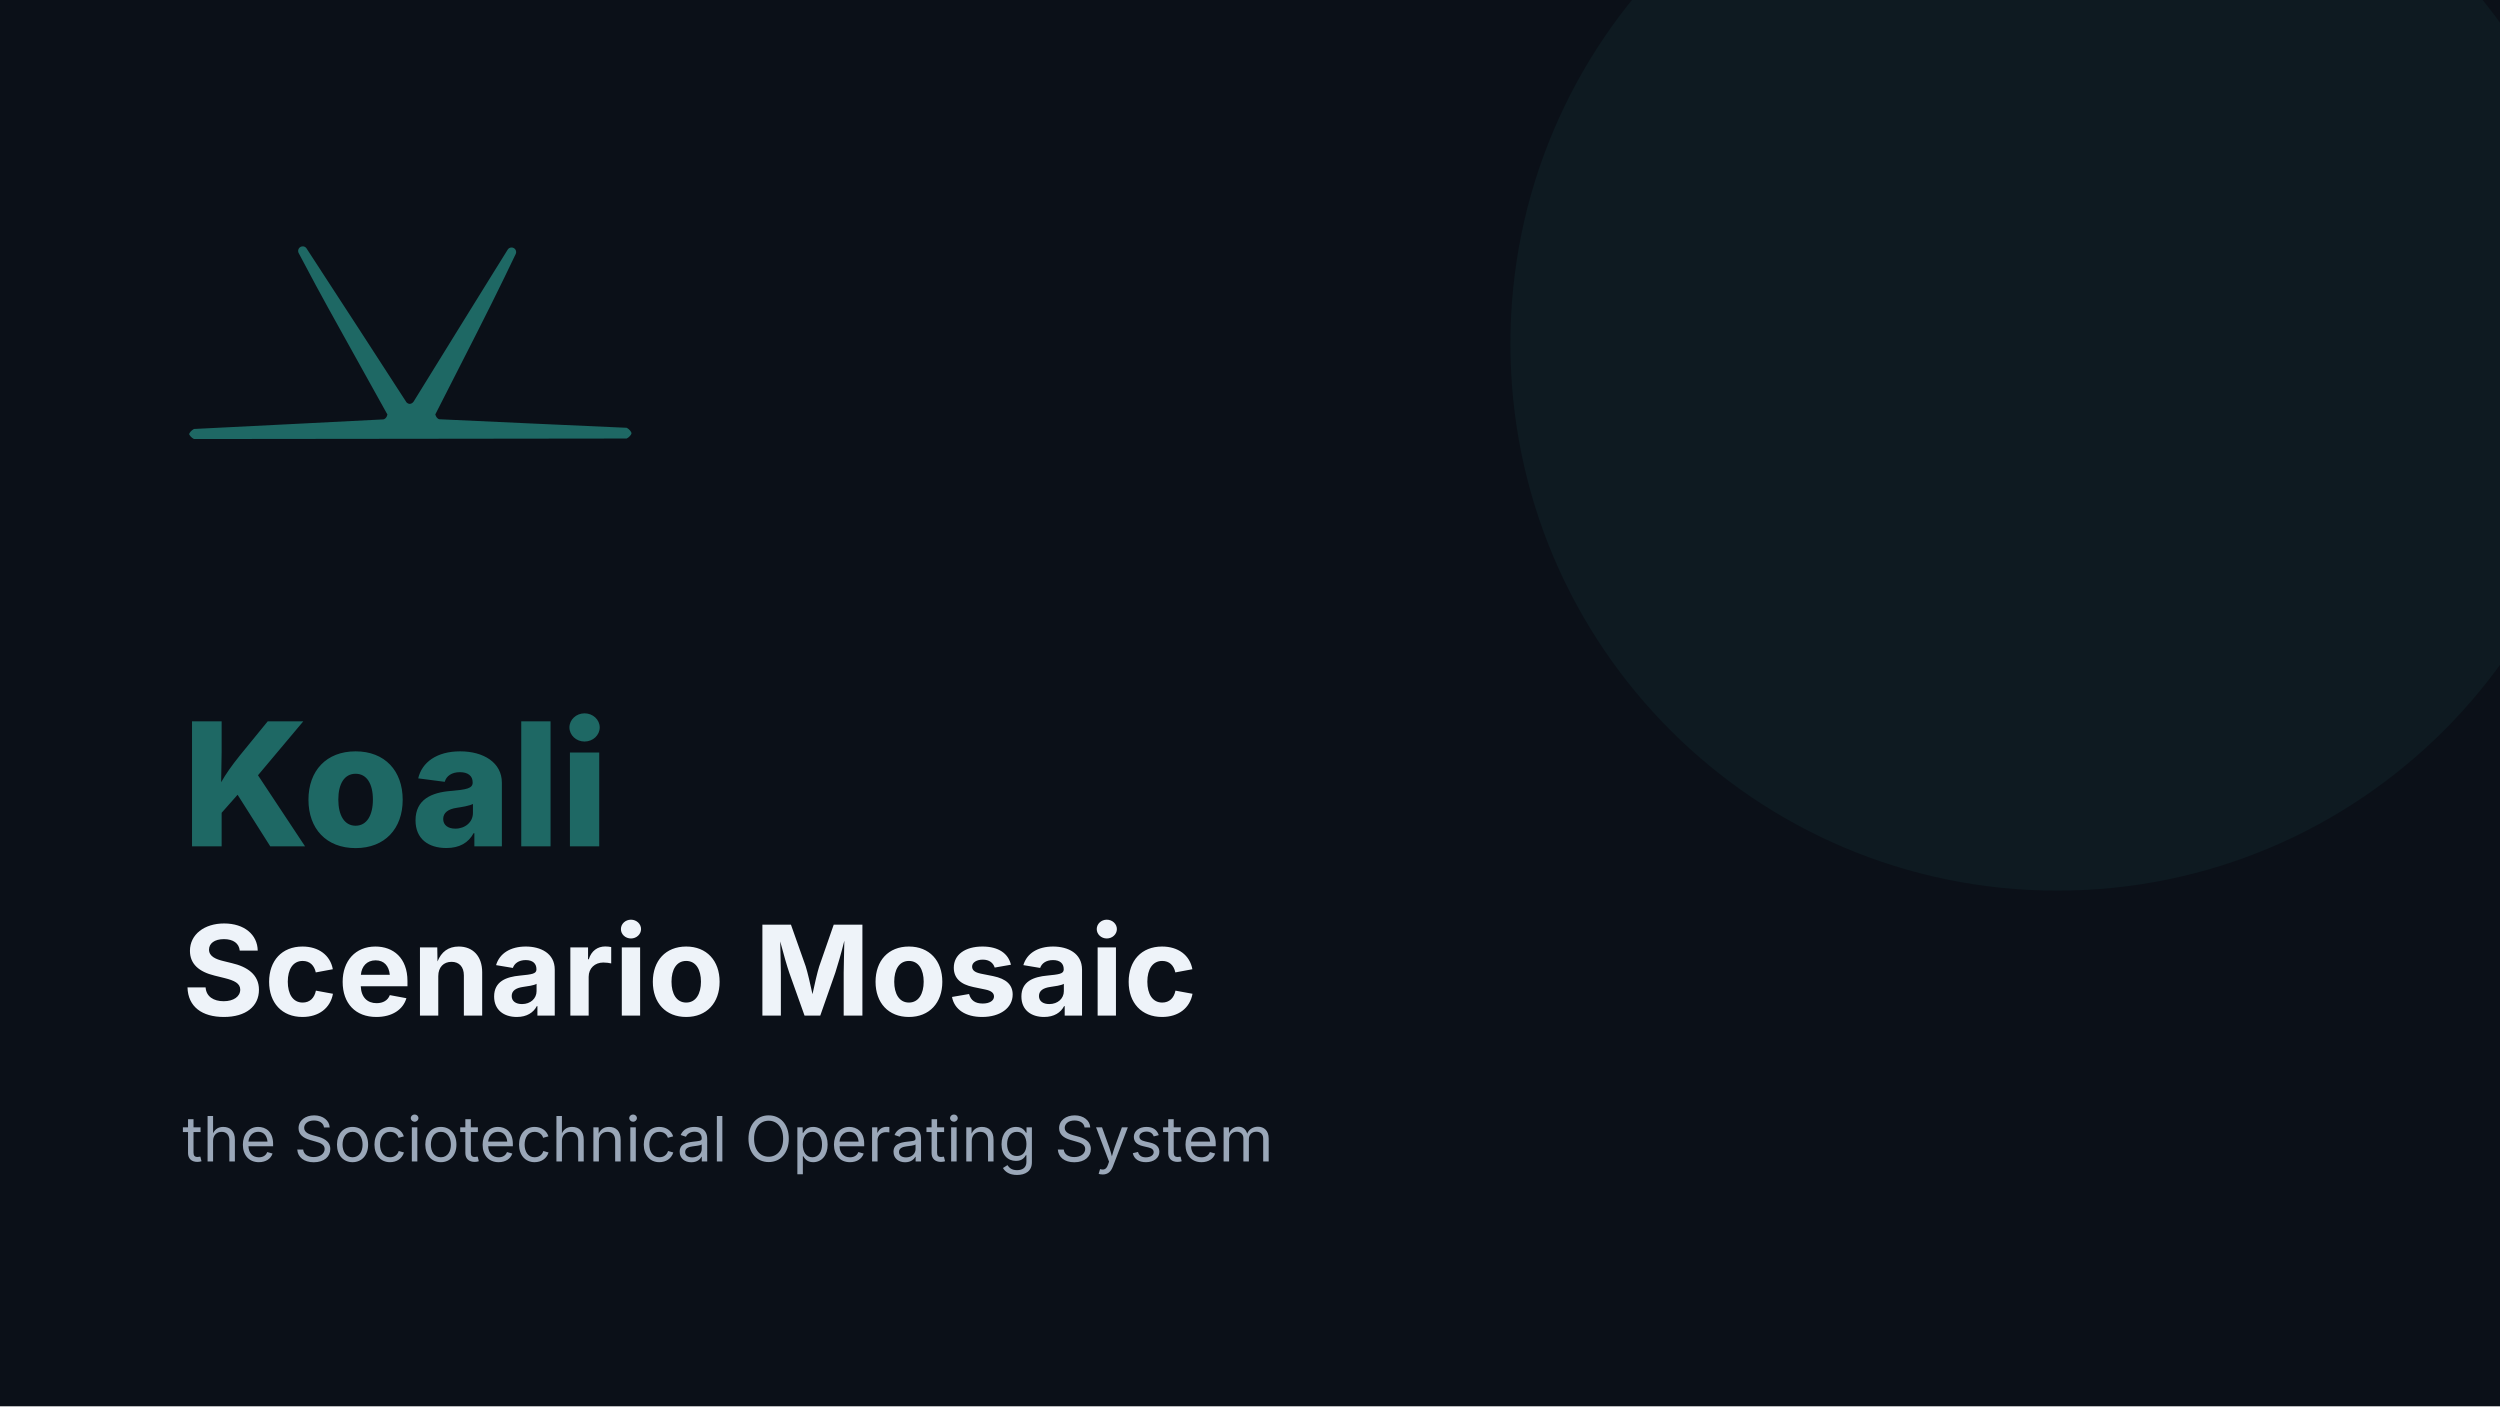
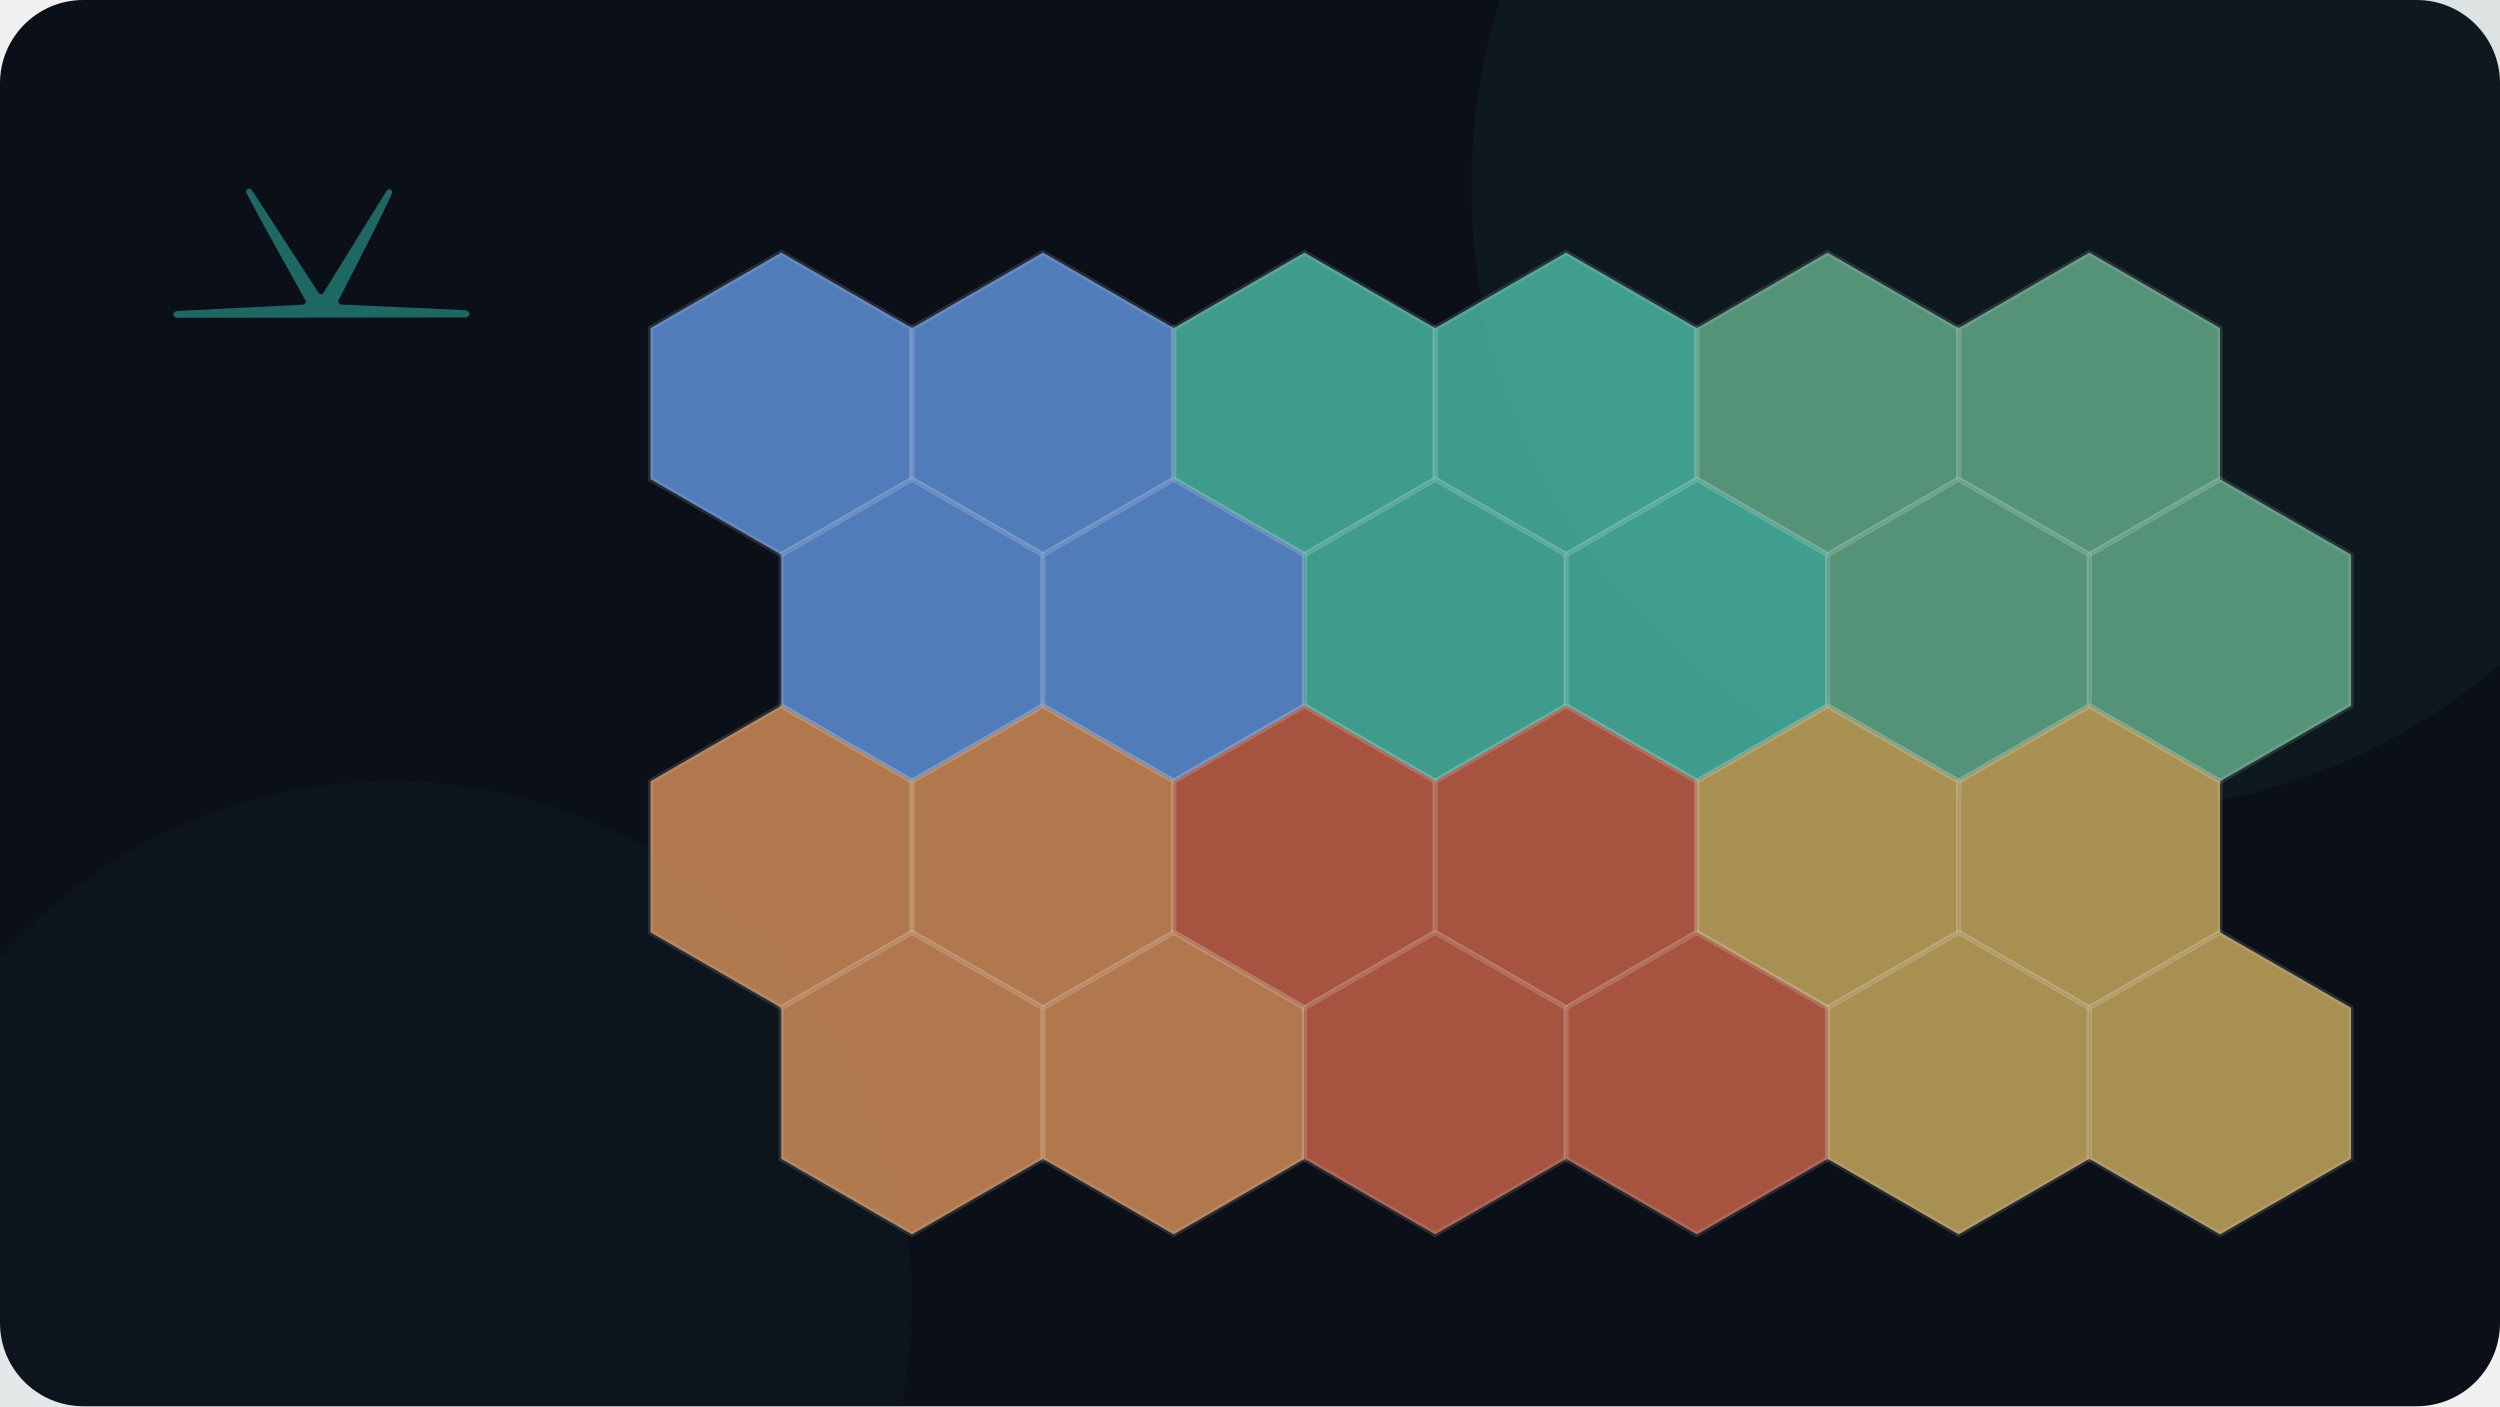
<svg xmlns="http://www.w3.org/2000/svg" viewBox="0 0 960 540" role="img" aria-labelledby="title desc">
-   <rect width="960" height="540" fill="#0b1018" />
-   <circle cx="790" cy="132" r="210" fill="#1e6864" opacity="0.12" />
-   <g transform="translate(72 94) scale(0.82)">
-     <path fill="#1e6864" d="       M 0.742 88.660       C 1.021 87.933 1.649 87.056 3.008 86.253       L 47.249 84.031       C 79.037 82.435 91.556 81.797 91.728 81.766       C 92.346 81.651 92.918 81.171 93.291 80.453       C 93.439 80.169 93.622 79.641 93.623 79.500       C 93.623 79.421 89.585 72.157 73.032 42.459       C 61.707 22.141 56.898 13.069 52.047 3.849       A 2.12 2.12 0 0 1 55.887 1.919       C 63.821 14.239 72.278 27.028 80.003 38.982       C 97.657 66.299 102.396 73.613 102.540 73.766       C 102.972 74.224 103.551 74.500 104.075 74.497       C 104.730 74.493 105.469 74.063 105.876 73.447       C 105.943 73.346 115.795 57.399 127.770 38.011       C 139.744 18.622 149.544 2.931 149.859 2.412       A 2.12 2.12 0 0 1 153.651 4.411       C 153.369 4.985 145.693 21.234 135.174 41.882       L 116.049 79.424       L 116.128 79.692       C 116.226 80.025 116.486 80.551 116.672 80.796       C 116.875 81.063 117.257 81.419 117.469 81.537       C 117.570 81.594 117.752 81.665 117.874 81.696       C 118.075 81.748 122.019 81.930 161.878 83.723       L 205.661 85.694       L 205.897 85.828       C 206.819 86.352 207.904 87.536 207.904 88.246       C 207.904 88.990 206.604 90.274 205.764 90.660       L 205.609 90.731       C 138.079 90.768 70.549 90.947 3.019 90.960       C 1.677 90.226 1.154 89.416 0.742 88.660       Z   " />
+   <rect width="960" height="540" rx="32" fill="#0b1018" />
+   <circle cx="805" cy="72" r="240" fill="#1e6864" opacity="0.09" />
+   <circle cx="150" cy="500" r="200" fill="#1e6864" opacity="0.06" />
+   <g opacity="0.98">
+     <polygon points="350.2,126.0 350.2,184.0 300.0,213.0 249.8,184.0 249.8,126.0 300.0,97.0" fill="#6ea8fe" fill-opacity="0.72" stroke="#ffffff" stroke-opacity="0.12" stroke-width="2" />
+     <polygon points="450.7,126.0 450.7,184.0 400.5,213.0 350.2,184.0 350.2,126.0 400.5,97.0" fill="#6ea8fe" fill-opacity="0.72" stroke="#ffffff" stroke-opacity="0.12" stroke-width="2" />
+     <polygon points="551.1,126.0 551.1,184.0 500.9,213.0 450.7,184.0 450.7,126.0 500.9,97.0" fill="#55d6be" fill-opacity="0.72" stroke="#ffffff" stroke-opacity="0.12" stroke-width="2" />
+     <polygon points="651.6,126.0 651.6,184.0 601.4,213.0 551.1,184.0 551.1,126.0 601.4,97.0" fill="#55d6be" fill-opacity="0.72" stroke="#ffffff" stroke-opacity="0.12" stroke-width="2" />
+     <polygon points="752.1,126.0 752.1,184.0 701.8,213.0 651.6,184.0 651.6,126.0 701.8,97.0" fill="#74c69d" fill-opacity="0.72" stroke="#ffffff" stroke-opacity="0.12" stroke-width="2" />
+     <polygon points="852.5,126.0 852.5,184.0 802.3,213.0 752.1,184.0 752.1,126.0 802.3,97.0" fill="#74c69d" fill-opacity="0.72" stroke="#ffffff" stroke-opacity="0.12" stroke-width="2" />
+     <polygon points="400.5,213.0 400.5,271.0 350.2,300.0 300.0,271.0 300.0,213.0 350.2,184.0" fill="#6ea8fe" fill-opacity="0.72" stroke="#ffffff" stroke-opacity="0.12" stroke-width="2" />
+     <polygon points="500.9,213.0 500.9,271.0 450.7,300.0 400.5,271.0 400.5,213.0 450.7,184.0" fill="#6ea8fe" fill-opacity="0.72" stroke="#ffffff" stroke-opacity="0.12" stroke-width="2" />
+     <polygon points="601.4,213.0 601.4,271.0 551.1,300.0 500.9,271.0 500.9,213.0 551.1,184.0" fill="#55d6be" fill-opacity="0.72" stroke="#ffffff" stroke-opacity="0.12" stroke-width="2" />
+     <polygon points="701.8,213.0 701.8,271.0 651.6,300.0 601.4,271.0 601.4,213.0 651.6,184.0" fill="#55d6be" fill-opacity="0.72" stroke="#ffffff" stroke-opacity="0.12" stroke-width="2" />
+     <polygon points="802.3,213.0 802.3,271.0 752.1,300.0 701.8,271.0 701.8,213.0 752.1,184.0" fill="#74c69d" fill-opacity="0.72" stroke="#ffffff" stroke-opacity="0.12" stroke-width="2" />
+     <polygon points="902.8,213.0 902.8,271.0 852.5,300.0 802.3,271.0 802.3,213.0 852.5,184.0" fill="#74c69d" fill-opacity="0.72" stroke="#ffffff" stroke-opacity="0.12" stroke-width="2" />
+     <polygon points="350.2,300.0 350.2,358.0 300.0,387.0 249.8,358.0 249.8,300.0 300.0,271.0" fill="#f4a261" fill-opacity="0.72" stroke="#ffffff" stroke-opacity="0.12" stroke-width="2" />
+     <polygon points="450.7,300.0 450.7,358.0 400.5,387.0 350.2,358.0 350.2,300.0 400.5,271.0" fill="#f4a261" fill-opacity="0.72" stroke="#ffffff" stroke-opacity="0.12" stroke-width="2" />
+     <polygon points="551.1,300.0 551.1,358.0 500.9,387.0 450.7,358.0 450.7,300.0 500.9,271.0" fill="#e76f51" fill-opacity="0.72" stroke="#ffffff" stroke-opacity="0.12" stroke-width="2" />
+     <polygon points="651.6,300.0 651.6,358.0 601.4,387.0 551.1,358.0 551.1,300.0 601.4,271.0" fill="#e76f51" fill-opacity="0.72" stroke="#ffffff" stroke-opacity="0.12" stroke-width="2" />
+     <polygon points="752.1,300.0 752.1,358.0 701.8,387.0 651.6,358.0 651.6,300.0 701.8,271.0" fill="#e9c46a" fill-opacity="0.72" stroke="#ffffff" stroke-opacity="0.12" stroke-width="2" />
+     <polygon points="852.5,300.0 852.5,358.0 802.3,387.0 752.1,358.0 752.1,300.0 802.3,271.0" fill="#e9c46a" fill-opacity="0.72" stroke="#ffffff" stroke-opacity="0.12" stroke-width="2" />
+     <polygon points="400.5,387.0 400.5,445.0 350.2,474.0 300.0,445.0 300.0,387.0 350.2,358.0" fill="#f4a261" fill-opacity="0.72" stroke="#ffffff" stroke-opacity="0.12" stroke-width="2" />
+     <polygon points="500.9,387.0 500.9,445.0 450.7,474.0 400.5,445.0 400.5,387.0 450.7,358.0" fill="#f4a261" fill-opacity="0.72" stroke="#ffffff" stroke-opacity="0.12" stroke-width="2" />
+     <polygon points="601.4,387.0 601.4,445.0 551.1,474.0 500.9,445.0 500.9,387.0 551.1,358.0" fill="#e76f51" fill-opacity="0.72" stroke="#ffffff" stroke-opacity="0.12" stroke-width="2" />
+     <polygon points="701.8,387.0 701.8,445.0 651.6,474.0 601.4,445.0 601.4,387.0 651.6,358.0" fill="#e76f51" fill-opacity="0.72" stroke="#ffffff" stroke-opacity="0.12" stroke-width="2" />
+     <polygon points="802.3,387.0 802.3,445.0 752.1,474.0 701.8,445.0 701.8,387.0 752.1,358.0" fill="#e9c46a" fill-opacity="0.72" stroke="#ffffff" stroke-opacity="0.12" stroke-width="2" />
+     <polygon points="902.8,387.0 902.8,445.0 852.5,474.0 802.3,445.0 802.3,387.0 852.5,358.0" fill="#e9c46a" fill-opacity="0.72" stroke="#ffffff" stroke-opacity="0.12" stroke-width="2" />
  </g>
-   <text x="70" y="325" fill="#1e6864" font-family="Inter, system-ui, sans-serif" font-size="66" font-weight="800">Koali</text>
-   <text x="70" y="390" fill="#eef3f9" font-family="Inter, system-ui, sans-serif" font-size="48" font-weight="720">Scenario Mosaic</text>
-   <text x="70" y="446" fill="#9aa7b8" font-family="Inter, system-ui, sans-serif" font-size="24">the Sociotechnical Operating System</text>
+   <g transform="translate(66 72) scale(.55)">
+     <path fill="#1e6864" d="M 0.742 88.660 C 1.021 87.933 1.649 87.056 3.008 86.253 L 47.249 84.031 C 79.037 82.435 91.556 81.797 91.728 81.766 C 92.346 81.651 92.918 81.171 93.291 80.453 C 93.439 80.169 93.622 79.641 93.623 79.500 C 93.623 79.421 89.585 72.157 73.032 42.459 C 61.707 22.141 56.898 13.069 52.047 3.849 A 2.12 2.12 0 0 1 55.887 1.919 C 63.821 14.239 72.278 27.028 80.003 38.982 C 97.657 66.299 102.396 73.613 102.540 73.766 C 102.972 74.224 103.551 74.500 104.075 74.497 C 104.730 74.493 105.469 74.063 105.876 73.447 C 105.943 73.346 115.795 57.399 127.770 38.011 C 139.744 18.622 149.544 2.931 149.859 2.412 A 2.12 2.12 0 0 1 153.651 4.411 C 153.369 4.985 145.693 21.234 135.174 41.882 L 116.049 79.424 L 116.128 79.692 C 116.226 80.025 116.486 80.551 116.672 80.796 C 116.875 81.063 117.257 81.419 117.469 81.537 C 117.570 81.594 117.752 81.665 117.874 81.696 C 118.075 81.748 122.019 81.930 161.878 83.723 L 205.661 85.694 L 205.897 85.828 C 206.819 86.352 207.904 87.536 207.904 88.246 C 207.904 88.990 206.604 90.274 205.764 90.660 L 205.609 90.731 C 138.079 90.768 70.549 90.947 3.019 90.960 C 1.677 90.226 1.154 89.416 0.742 88.660 Z" />
+   </g>
</svg>
